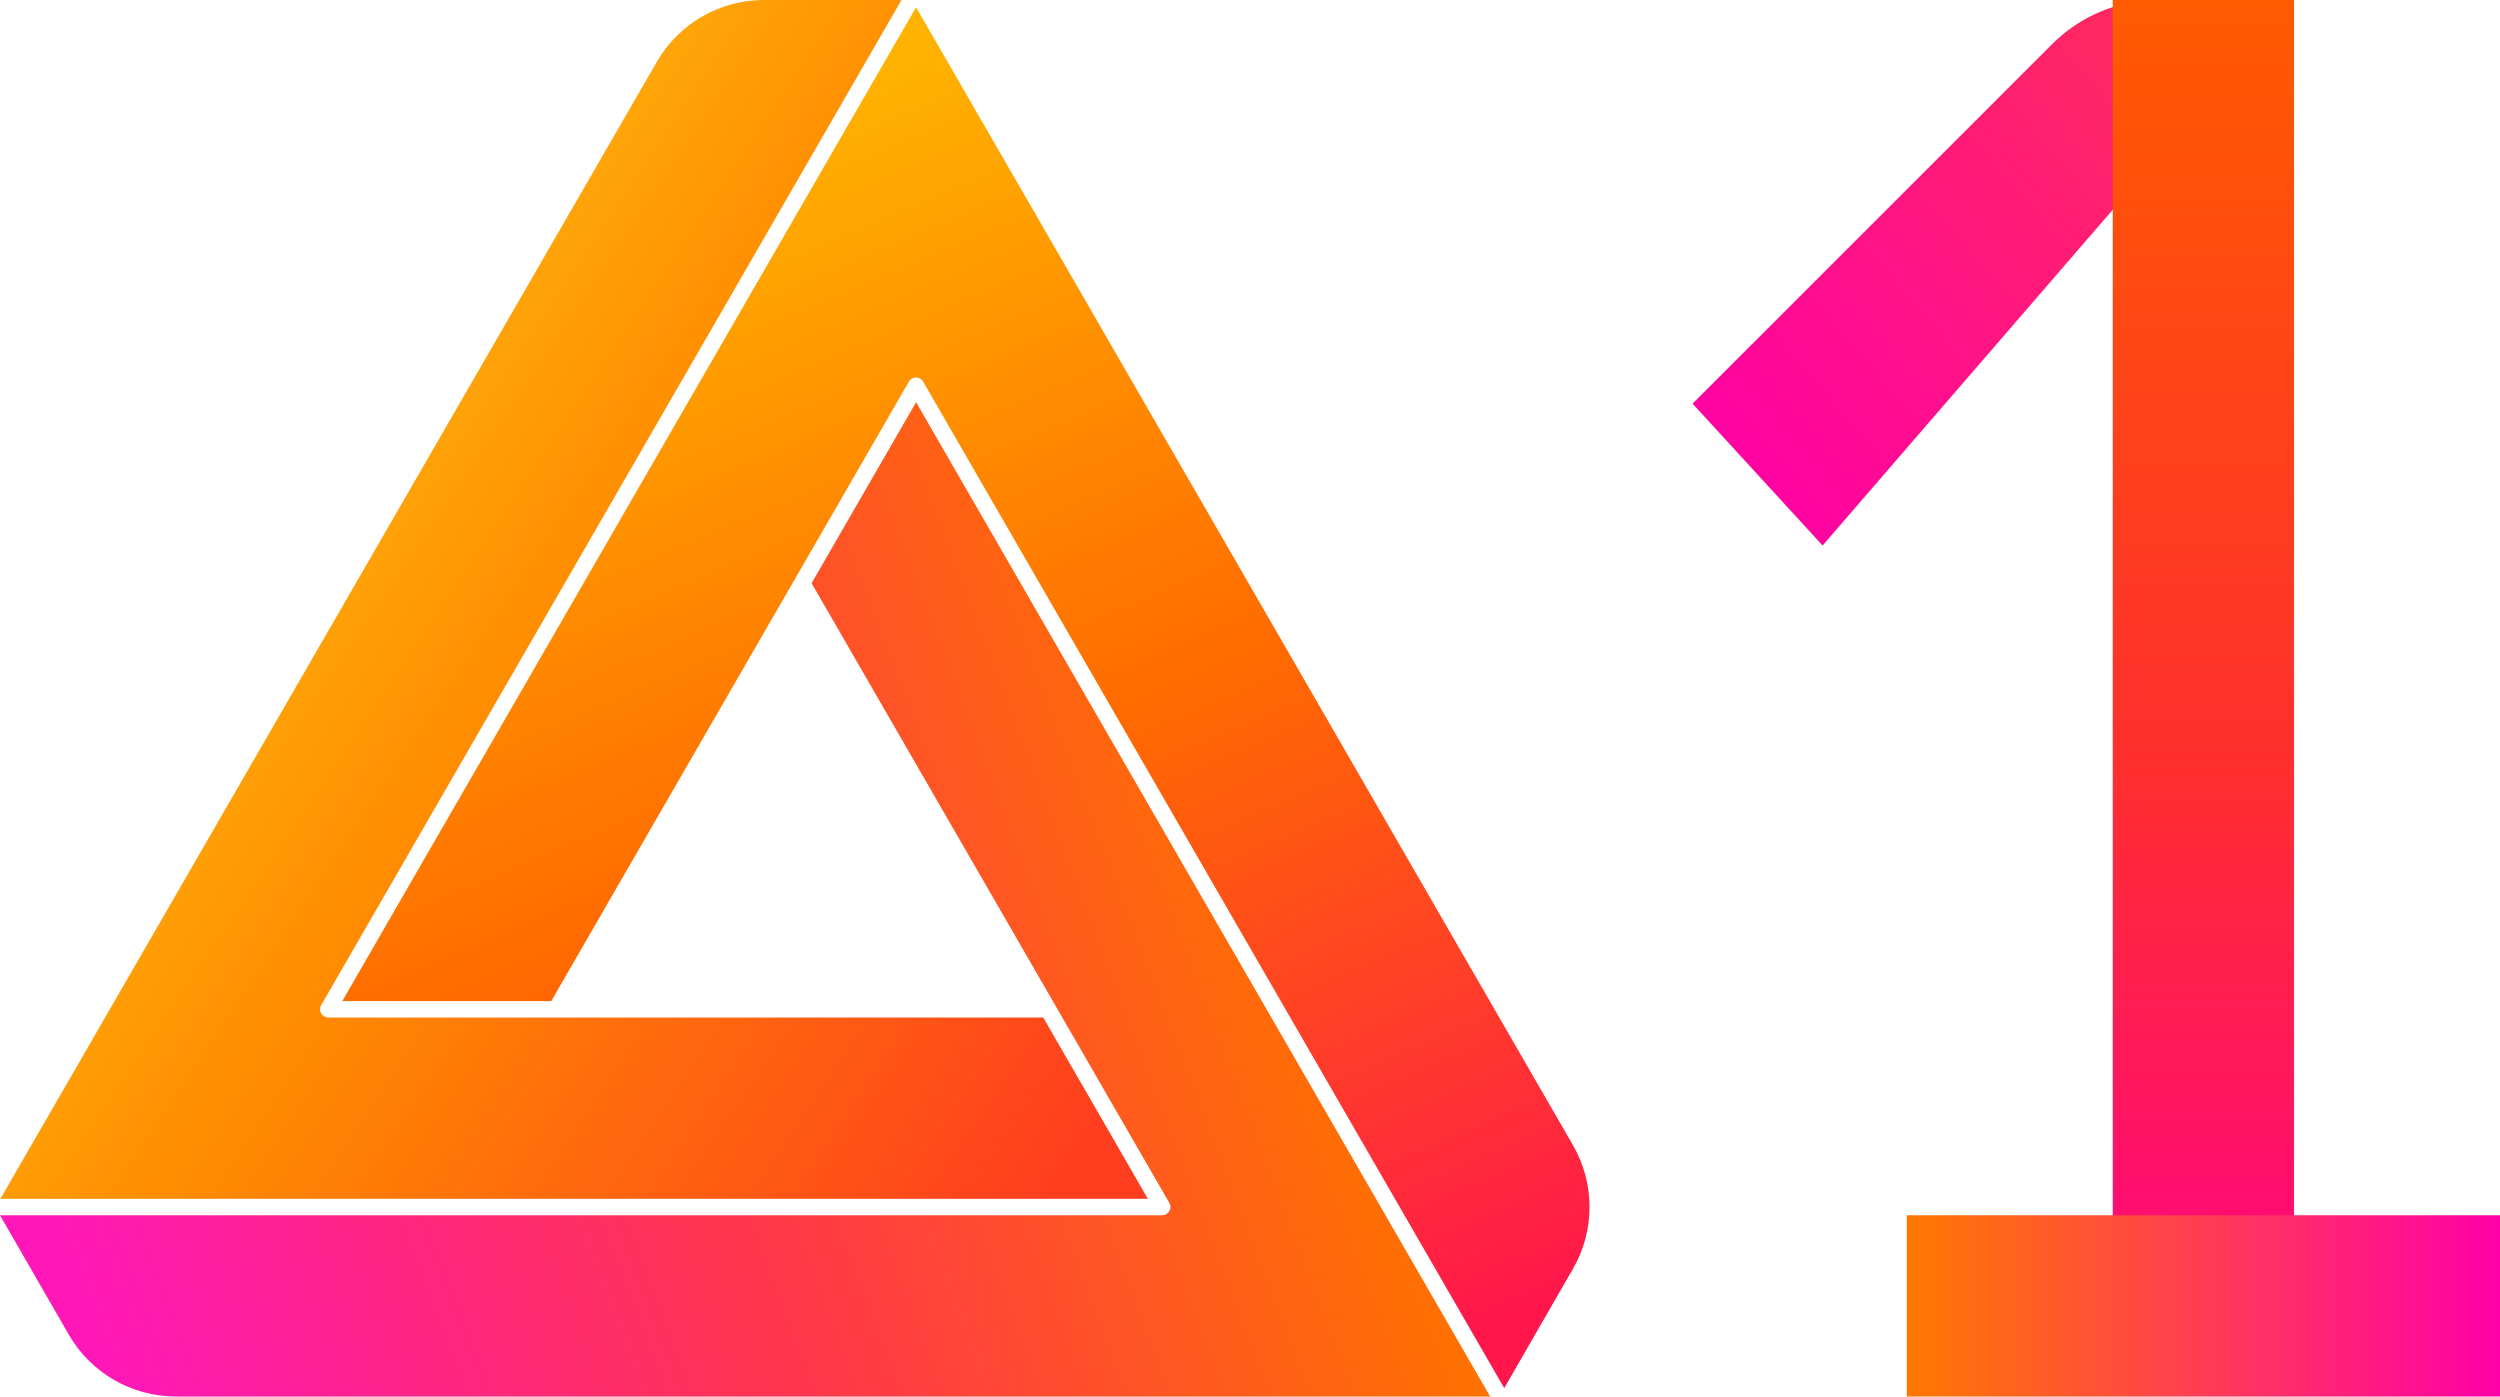
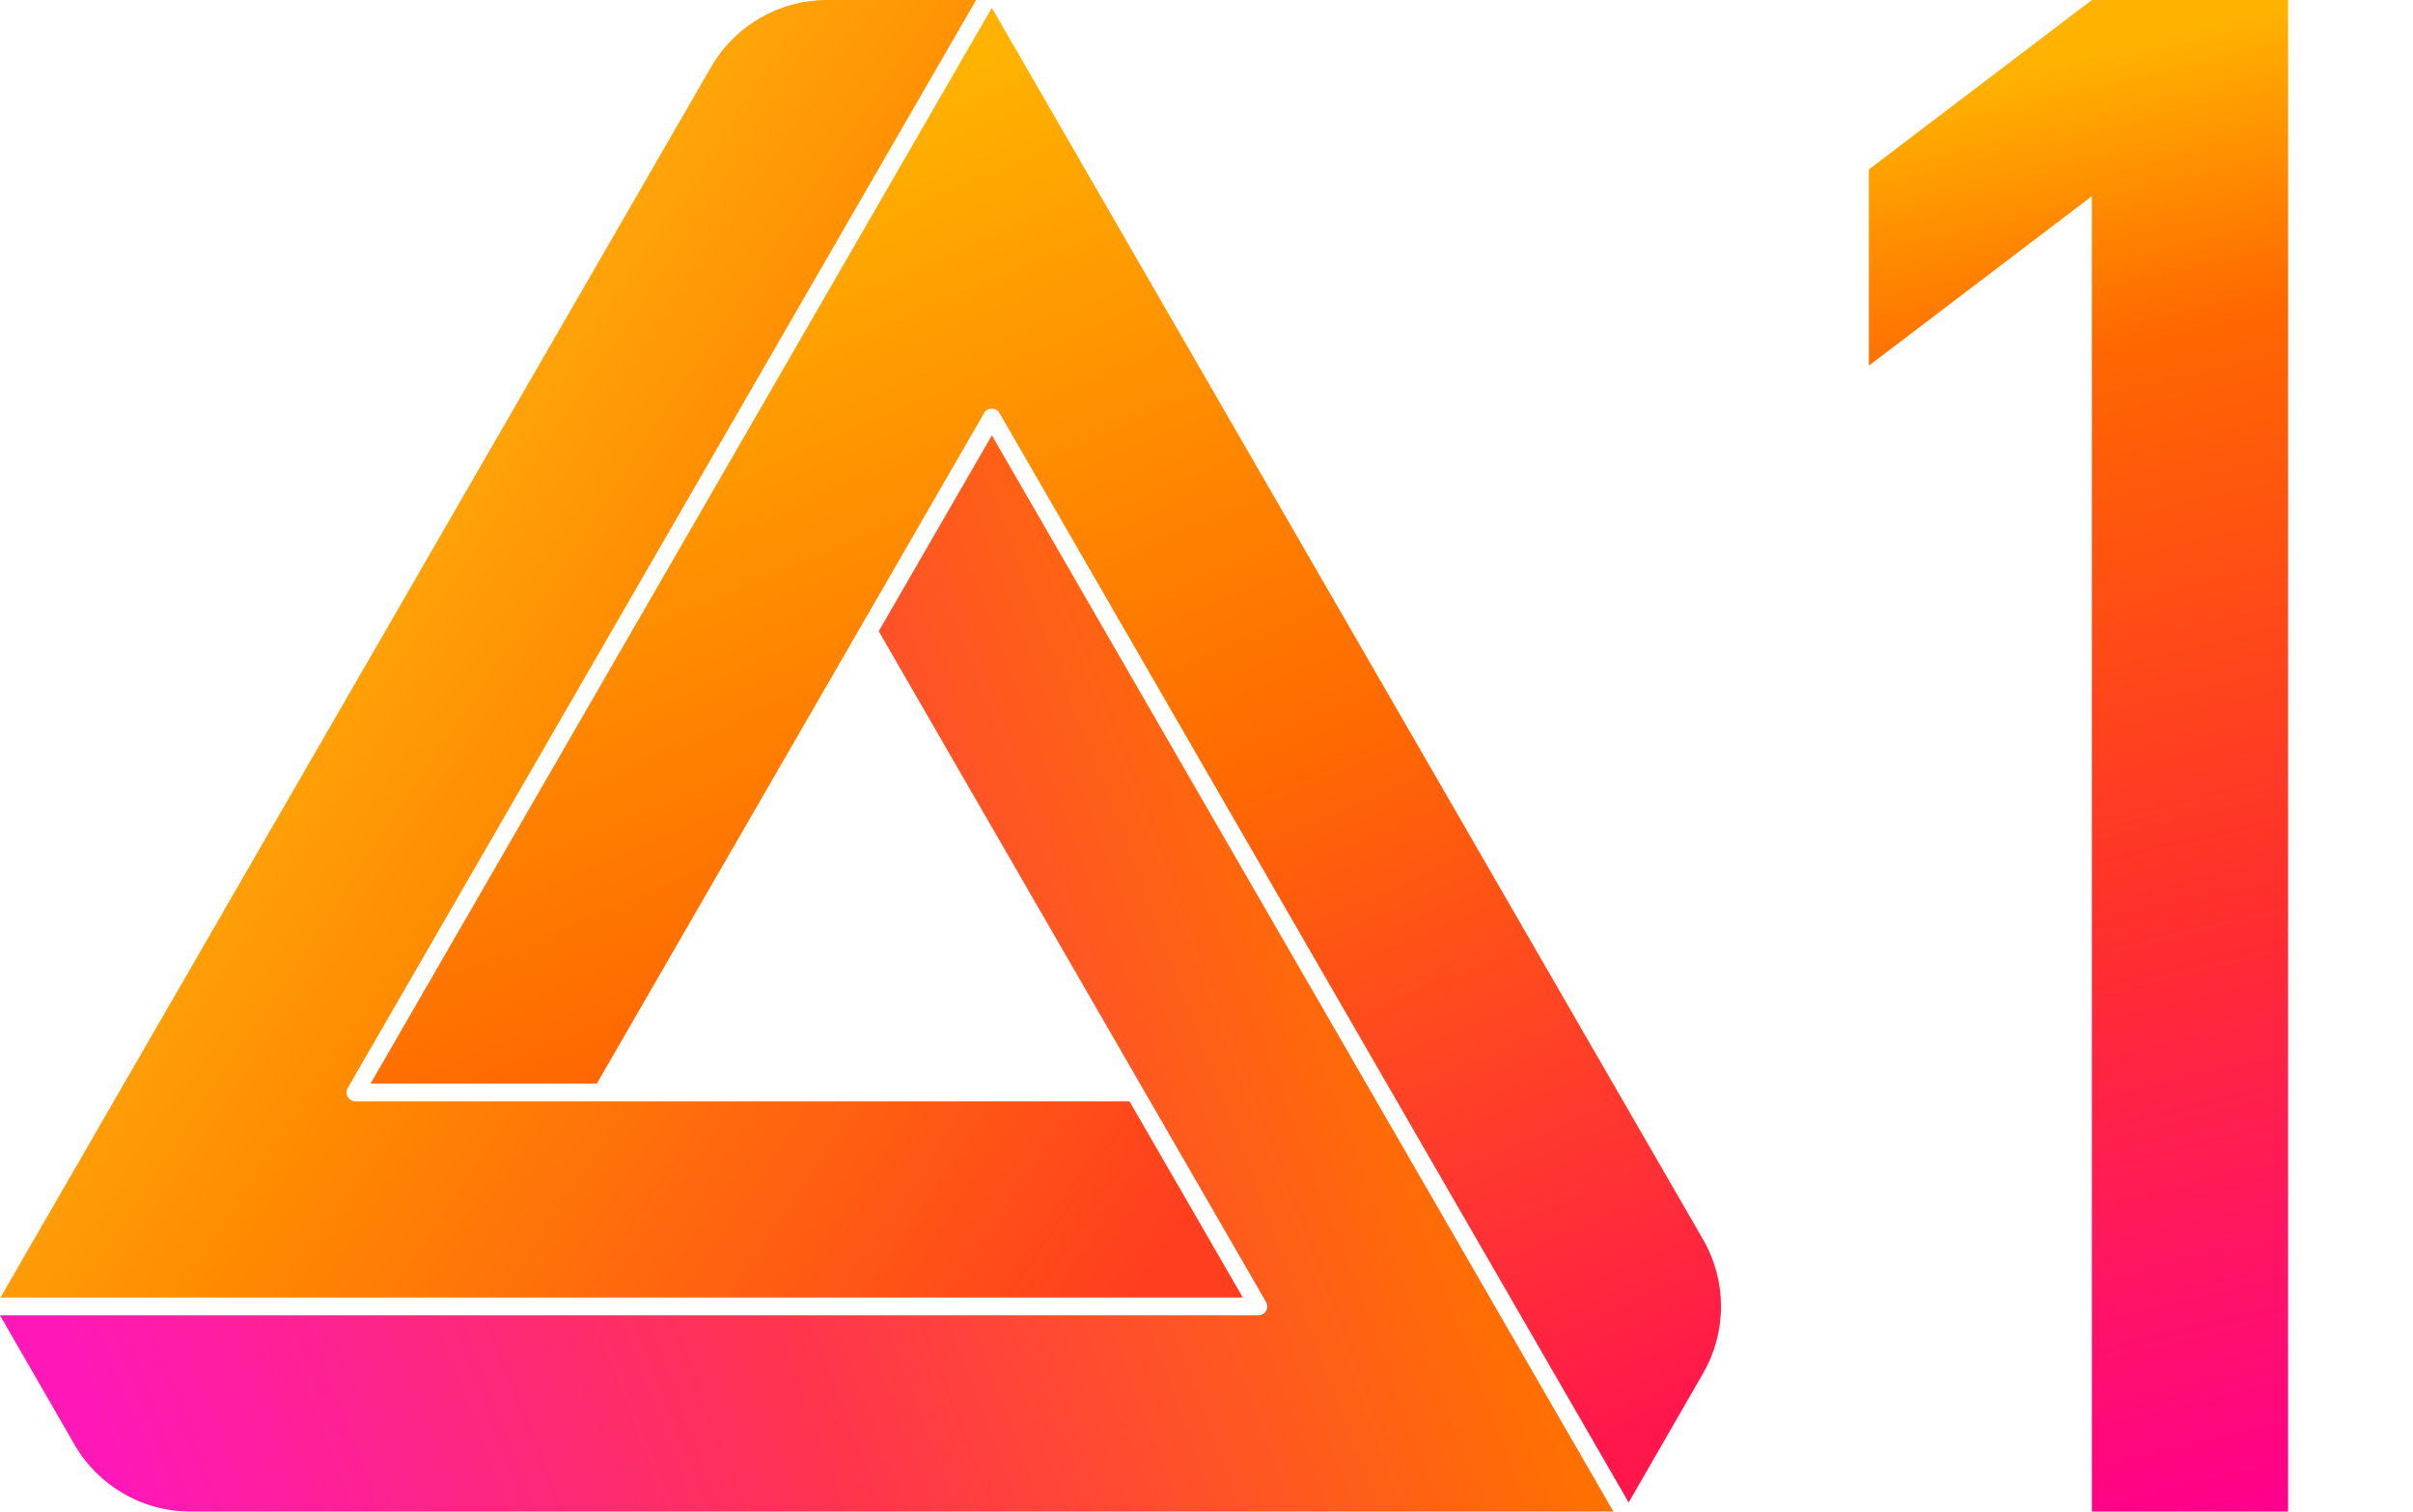
- <svg xmlns="http://www.w3.org/2000/svg" viewBox="0 0 606.87 339" role="img" aria-labelledby="title description">
+ <svg xmlns="http://www.w3.org/2000/svg" viewBox="0 0 541 339" role="img" aria-labelledby="title description">
  <defs>
    <linearGradient id="a-left" x1=".1" y1="72" x2="278.64" y2="258" gradientUnits="userSpaceOnUse">
      <stop offset="0" stop-color="#FFD21A" />
      <stop offset=".48" stop-color="#FF8A00" />
      <stop offset="1" stop-color="#FF3D1F" />
    </linearGradient>
    <linearGradient id="a-base" x1="20" y1="315" x2="310" y2="205" gradientUnits="userSpaceOnUse">
      <stop offset="0" stop-color="#FF18B7" />
      <stop offset=".48" stop-color="#FF334F" />
      <stop offset="1" stop-color="#FF7100" />
    </linearGradient>
    <linearGradient id="a-right" x1="228" y1="8" x2="362" y2="322" gradientUnits="userSpaceOnUse">
      <stop offset="0" stop-color="#FFB300" />
      <stop offset=".5" stop-color="#FF6A00" />
      <stop offset="1" stop-color="#FF174C" />
    </linearGradient>
-     <linearGradient id="one-cap" x1="415" y1="122" x2="557" y2="0" gradientUnits="userSpaceOnUse">
-       <stop offset="0" stop-color="#FF00A8" />
-       <stop offset="1" stop-color="#FF324F" />
-     </linearGradient>
-     <linearGradient id="one-stem" x1="535" y1="0" x2="535" y2="339" gradientUnits="userSpaceOnUse">
-       <stop offset="0" stop-color="#FF5A00" />
-       <stop offset=".55" stop-color="#FF2E2E" />
+     <linearGradient id="one-ribbon" x1="431" y1="20" x2="507" y2="339" gradientUnits="userSpaceOnUse">
+       <stop offset="0" stop-color="#FFB300" />
+       <stop offset=".2" stop-color="#FF6700" />
+       <stop offset=".6" stop-color="#FF2E2E" />
      <stop offset="1" stop-color="#FF008C" />
-     </linearGradient>
-     <linearGradient id="one-base" x1="463" y1="317" x2="607" y2="317" gradientUnits="userSpaceOnUse">
-       <stop offset="0" stop-color="#FF7800" />
-       <stop offset="1" stop-color="#FF00A8" />
    </linearGradient>
  </defs>
  <g aria-label="A">
    <path fill="url(#a-left)" d="M.1,291C27.32,243.84,129.02,67.7,159.45,14.99,164.81,5.71,174.71,0,185.43,0h33.41C185.96,56.95,91.88,219.91,77.96,244.01c-.77,1.33.2,2.99,1.74,2.99h173.54l25.4,44H.1Z" />
    <path fill="url(#a-base)" d="M16.69,323.97,0,295H282.12c1.54,0,2.5-1.67,1.73-3L197.01,141.57l25.37-43.94,42.16,73.03c33.95,58.81,73.13,126.68,97.19,168.34H42.69c-10.73,0-20.64-5.73-26-15.03Z" />
    <path fill="url(#a-right)" d="M220.64,92.63c-10.85,18.78-69.6,120.54-86.82,150.37H83.09C119.17,180.52,187.08,62.88,222.37,1.76c24.91,43.15,72.98,126.41,113.71,196.97L381.84,278c5.35,9.27,5.36,20.69.01,29.97l-16.7,29C343.99,300.33,238.88,118.26,224.09,92.64c-.77-1.33-2.69-1.34-3.45-.01Z" />
  </g>
  <g aria-label="1">
-     <path fill="url(#one-cap)" d="M410.87,97.98,498.2,10.66C505.03,3.83,514.29,0,523.95,0h32.92L442.43,132.42l-31.56-34.44Z" />
-     <path fill="url(#one-stem)" d="M512.87,0h44v317h-44V0Z" />
-     <path fill="url(#one-base)" d="M462.87,295h144v44h-144v-44Z" />
+     <path fill="url(#one-ribbon)" d="M419,38,469,0h44v339h-44V44l-50,38V38Z" />
  </g>
</svg>
